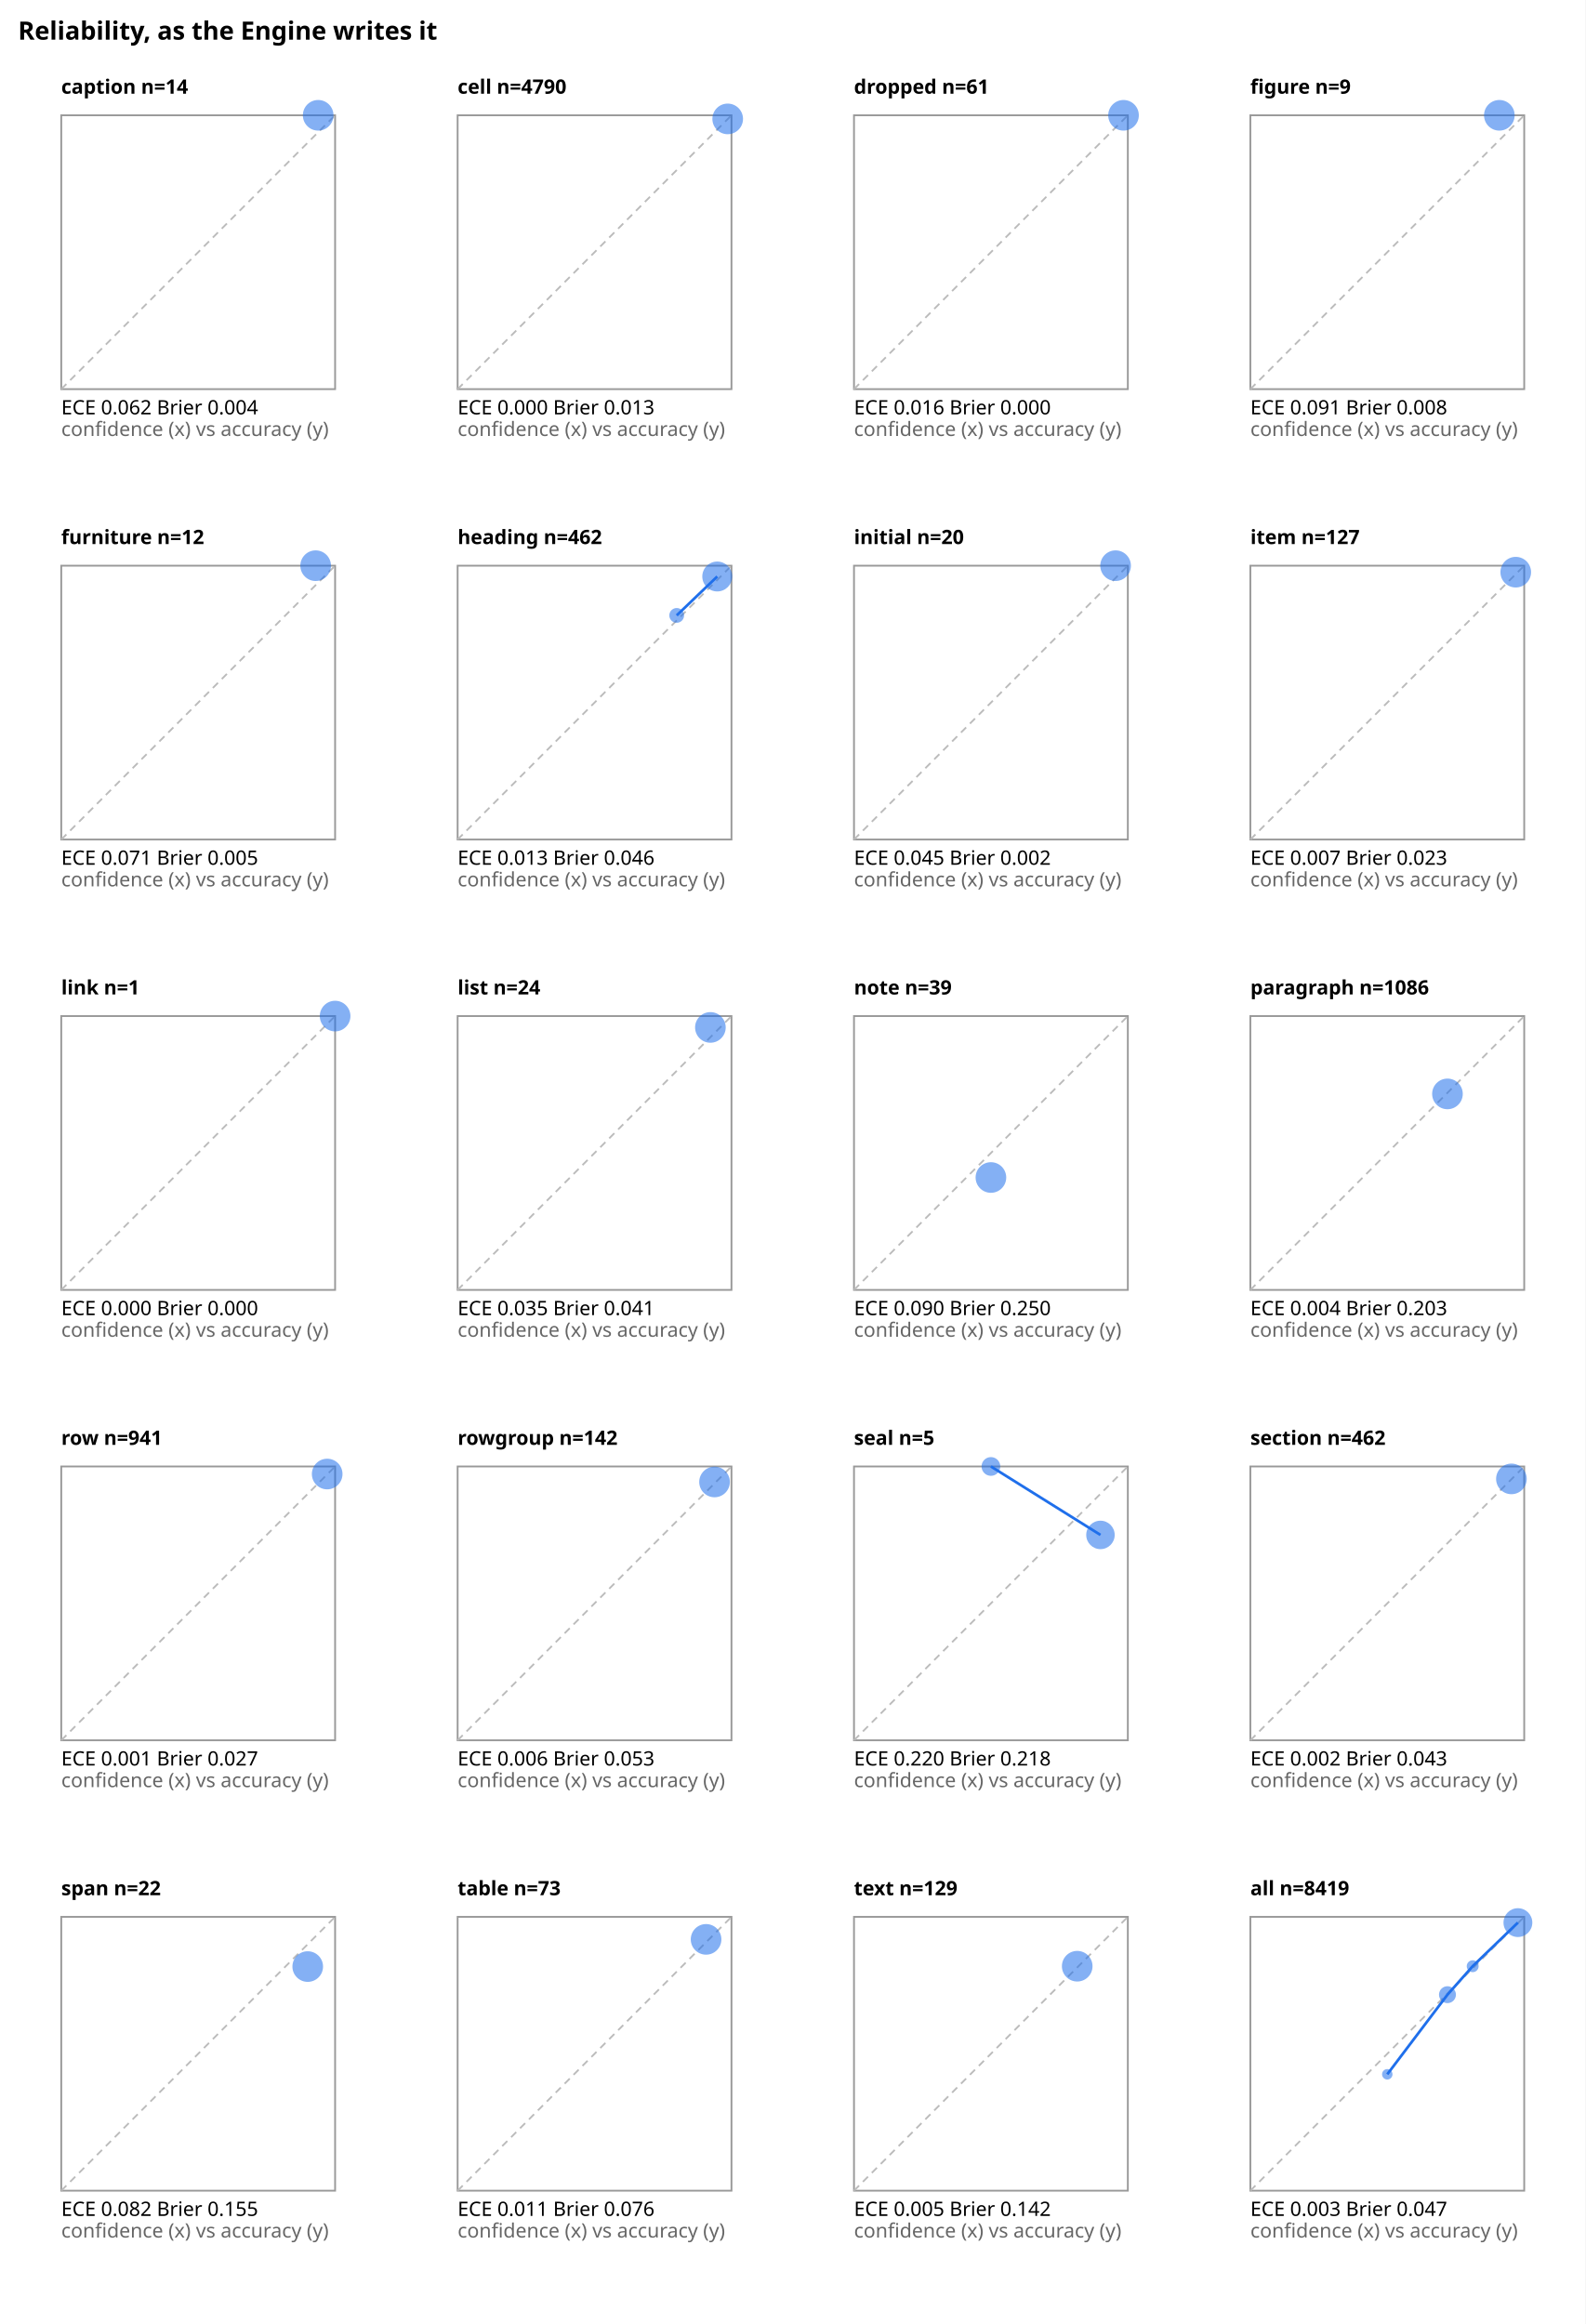
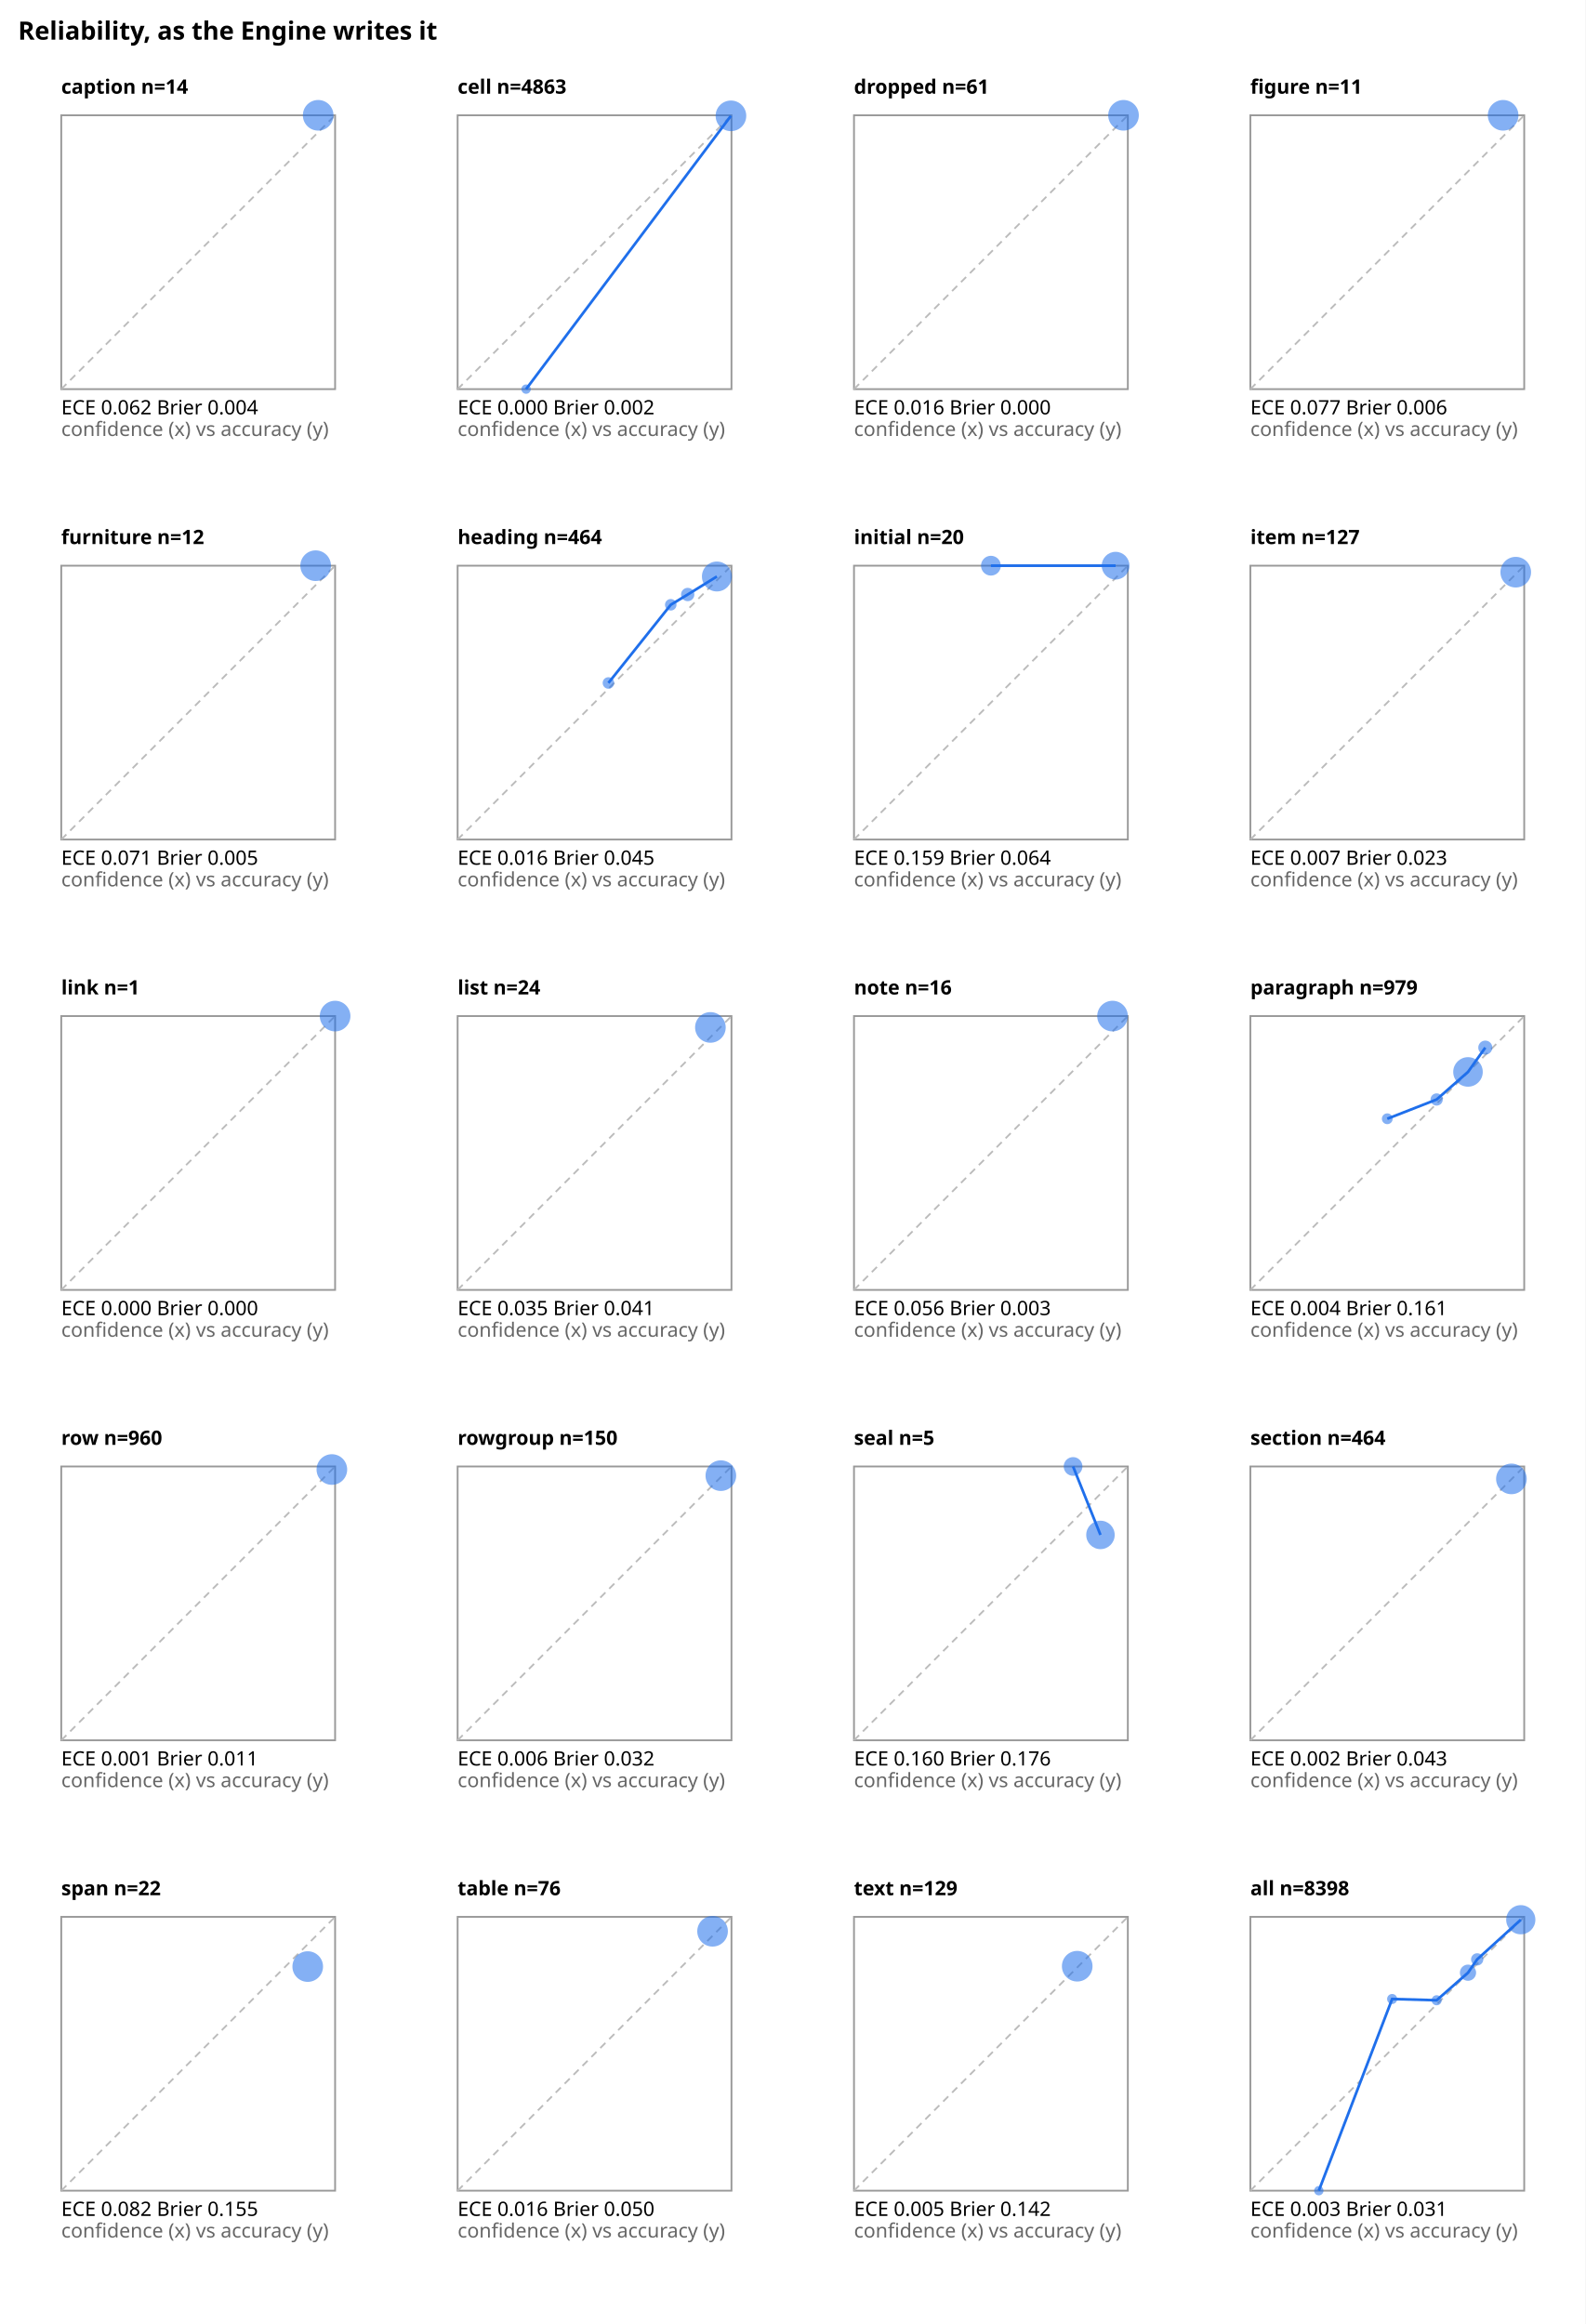
<svg xmlns="http://www.w3.org/2000/svg" viewBox="0 0 880 1290" font-family="sans-serif" font-size="11">
  <rect width="100%" height="100%" fill="#fff" />
  <text x="10" y="22" font-size="14" font-weight="bold">Reliability, as the Engine writes it</text>
  <g>
    <rect x="34" y="64" width="152" height="152" fill="none" stroke="#999" />
    <line x1="34" y1="216.0" x2="186" y2="64.0" stroke="#bbb" stroke-dasharray="4 3" />
    <polyline fill="none" stroke="#1f6feb" stroke-width="1.5" points="176.6,64.0" />
    <circle cx="176.6" cy="64.0" r="8.5" fill="#1f6feb" fill-opacity="0.55" />
    <text x="34" y="52" font-weight="bold">caption  n=14</text>
    <text x="34" y="230">ECE 0.062  Brier 0.004</text>
    <text x="34" y="242" fill="#666">confidence (x) vs accuracy (y)</text>
  </g>
  <g>
    <rect x="254" y="64" width="152" height="152" fill="none" stroke="#999" />
    <line x1="254" y1="216.0" x2="406" y2="64.0" stroke="#bbb" stroke-dasharray="4 3" />
-     <polyline fill="none" stroke="#1f6feb" stroke-width="1.5" points="403.9,66.0" />
-     <circle cx="403.9" cy="66.0" r="8.5" fill="#1f6feb" fill-opacity="0.55" />
-     <text x="254" y="52" font-weight="bold">cell  n=4790</text>
-     <text x="254" y="230">ECE 0.000  Brier 0.013</text>
+     <polyline fill="none" stroke="#1f6feb" stroke-width="1.5" points="292.0,216.0 405.7,64.3" />
+     <circle cx="292.0" cy="216.0" r="2.6" fill="#1f6feb" fill-opacity="0.55" />
+     <circle cx="405.7" cy="64.3" r="8.5" fill="#1f6feb" fill-opacity="0.55" />
+     <text x="254" y="52" font-weight="bold">cell  n=4863</text>
+     <text x="254" y="230">ECE 0.000  Brier 0.002</text>
    <text x="254" y="242" fill="#666">confidence (x) vs accuracy (y)</text>
  </g>
  <g>
    <rect x="474" y="64" width="152" height="152" fill="none" stroke="#999" />
    <line x1="474" y1="216.0" x2="626" y2="64.0" stroke="#bbb" stroke-dasharray="4 3" />
    <polyline fill="none" stroke="#1f6feb" stroke-width="1.5" points="623.6,64.0" />
    <circle cx="623.6" cy="64.0" r="8.5" fill="#1f6feb" fill-opacity="0.55" />
    <text x="474" y="52" font-weight="bold">dropped  n=61</text>
    <text x="474" y="230">ECE 0.016  Brier 0.000</text>
    <text x="474" y="242" fill="#666">confidence (x) vs accuracy (y)</text>
  </g>
  <g>
    <rect x="694" y="64" width="152" height="152" fill="none" stroke="#999" />
    <line x1="694" y1="216.0" x2="846" y2="64.0" stroke="#bbb" stroke-dasharray="4 3" />
-     <polyline fill="none" stroke="#1f6feb" stroke-width="1.5" points="832.2,64.0" />
-     <circle cx="832.2" cy="64.0" r="8.5" fill="#1f6feb" fill-opacity="0.55" />
-     <text x="694" y="52" font-weight="bold">figure  n=9</text>
-     <text x="694" y="230">ECE 0.091  Brier 0.008</text>
+     <polyline fill="none" stroke="#1f6feb" stroke-width="1.5" points="834.3,64.0" />
+     <circle cx="834.3" cy="64.0" r="8.5" fill="#1f6feb" fill-opacity="0.55" />
+     <text x="694" y="52" font-weight="bold">figure  n=11</text>
+     <text x="694" y="230">ECE 0.077  Brier 0.006</text>
    <text x="694" y="242" fill="#666">confidence (x) vs accuracy (y)</text>
  </g>
  <g>
    <rect x="34" y="314" width="152" height="152" fill="none" stroke="#999" />
    <line x1="34" y1="466.0" x2="186" y2="314.0" stroke="#bbb" stroke-dasharray="4 3" />
    <polyline fill="none" stroke="#1f6feb" stroke-width="1.5" points="175.2,314.0" />
    <circle cx="175.2" cy="314.0" r="8.5" fill="#1f6feb" fill-opacity="0.55" />
    <text x="34" y="302" font-weight="bold">furniture  n=12</text>
    <text x="34" y="480">ECE 0.071  Brier 0.005</text>
    <text x="34" y="492" fill="#666">confidence (x) vs accuracy (y)</text>
  </g>
  <g>
    <rect x="254" y="314" width="152" height="152" fill="none" stroke="#999" />
    <line x1="254" y1="466.0" x2="406" y2="314.0" stroke="#bbb" stroke-dasharray="4 3" />
-     <polyline fill="none" stroke="#1f6feb" stroke-width="1.5" points="375.6,341.6 398.1,320.0" />
-     <circle cx="375.6" cy="341.6" r="4.1" fill="#1f6feb" fill-opacity="0.55" />
-     <circle cx="398.1" cy="320.0" r="8.3" fill="#1f6feb" fill-opacity="0.55" />
-     <text x="254" y="302" font-weight="bold">heading  n=462</text>
-     <text x="254" y="480">ECE 0.013  Brier 0.046</text>
+     <polyline fill="none" stroke="#1f6feb" stroke-width="1.5" points="337.7,379.1 372.3,335.7 381.7,330.0 397.9,320.0" />
+     <circle cx="337.7" cy="379.1" r="3.2" fill="#1f6feb" fill-opacity="0.55" />
+     <circle cx="372.3" cy="335.7" r="3.2" fill="#1f6feb" fill-opacity="0.55" />
+     <circle cx="381.7" cy="330.0" r="3.7" fill="#1f6feb" fill-opacity="0.55" />
+     <circle cx="397.9" cy="320.0" r="8.3" fill="#1f6feb" fill-opacity="0.55" />
+     <text x="254" y="302" font-weight="bold">heading  n=464</text>
+     <text x="254" y="480">ECE 0.016  Brier 0.045</text>
    <text x="254" y="492" fill="#666">confidence (x) vs accuracy (y)</text>
  </g>
  <g>
    <rect x="474" y="314" width="152" height="152" fill="none" stroke="#999" />
    <line x1="474" y1="466.0" x2="626" y2="314.0" stroke="#bbb" stroke-dasharray="4 3" />
-     <polyline fill="none" stroke="#1f6feb" stroke-width="1.5" points="619.2,314.0" />
-     <circle cx="619.2" cy="314.0" r="8.5" fill="#1f6feb" fill-opacity="0.55" />
+     <polyline fill="none" stroke="#1f6feb" stroke-width="1.5" points="550.0,314.0 619.2,314.0" />
+     <circle cx="550.0" cy="314.0" r="5.5" fill="#1f6feb" fill-opacity="0.55" />
+     <circle cx="619.2" cy="314.0" r="7.7" fill="#1f6feb" fill-opacity="0.55" />
    <text x="474" y="302" font-weight="bold">initial  n=20</text>
-     <text x="474" y="480">ECE 0.045  Brier 0.002</text>
+     <text x="474" y="480">ECE 0.159  Brier 0.064</text>
    <text x="474" y="492" fill="#666">confidence (x) vs accuracy (y)</text>
  </g>
  <g>
    <rect x="694" y="314" width="152" height="152" fill="none" stroke="#999" />
    <line x1="694" y1="466.0" x2="846" y2="314.0" stroke="#bbb" stroke-dasharray="4 3" />
    <polyline fill="none" stroke="#1f6feb" stroke-width="1.5" points="841.3,317.6" />
    <circle cx="841.3" cy="317.6" r="8.5" fill="#1f6feb" fill-opacity="0.55" />
    <text x="694" y="302" font-weight="bold">item  n=127</text>
    <text x="694" y="480">ECE 0.007  Brier 0.023</text>
    <text x="694" y="492" fill="#666">confidence (x) vs accuracy (y)</text>
  </g>
  <g>
    <rect x="34" y="564" width="152" height="152" fill="none" stroke="#999" />
    <line x1="34" y1="716.0" x2="186" y2="564.0" stroke="#bbb" stroke-dasharray="4 3" />
    <polyline fill="none" stroke="#1f6feb" stroke-width="1.5" points="186.0,564.0" />
    <circle cx="186.0" cy="564.0" r="8.5" fill="#1f6feb" fill-opacity="0.55" />
    <text x="34" y="552" font-weight="bold">link  n=1</text>
    <text x="34" y="730">ECE 0.000  Brier 0.000</text>
    <text x="34" y="742" fill="#666">confidence (x) vs accuracy (y)</text>
  </g>
  <g>
    <rect x="254" y="564" width="152" height="152" fill="none" stroke="#999" />
    <line x1="254" y1="716.0" x2="406" y2="564.0" stroke="#bbb" stroke-dasharray="4 3" />
    <polyline fill="none" stroke="#1f6feb" stroke-width="1.5" points="394.3,570.3" />
    <circle cx="394.3" cy="570.3" r="8.5" fill="#1f6feb" fill-opacity="0.55" />
    <text x="254" y="552" font-weight="bold">list  n=24</text>
    <text x="254" y="730">ECE 0.035  Brier 0.041</text>
    <text x="254" y="742" fill="#666">confidence (x) vs accuracy (y)</text>
  </g>
  <g>
    <rect x="474" y="564" width="152" height="152" fill="none" stroke="#999" />
    <line x1="474" y1="716.0" x2="626" y2="564.0" stroke="#bbb" stroke-dasharray="4 3" />
-     <polyline fill="none" stroke="#1f6feb" stroke-width="1.5" points="550.0,653.6" />
-     <circle cx="550.0" cy="653.6" r="8.5" fill="#1f6feb" fill-opacity="0.55" />
-     <text x="474" y="552" font-weight="bold">note  n=39</text>
-     <text x="474" y="730">ECE 0.090  Brier 0.250</text>
+     <polyline fill="none" stroke="#1f6feb" stroke-width="1.5" points="617.5,564.0" />
+     <circle cx="617.5" cy="564.0" r="8.5" fill="#1f6feb" fill-opacity="0.55" />
+     <text x="474" y="552" font-weight="bold">note  n=16</text>
+     <text x="474" y="730">ECE 0.056  Brier 0.003</text>
    <text x="474" y="742" fill="#666">confidence (x) vs accuracy (y)</text>
  </g>
  <g>
    <rect x="694" y="564" width="152" height="152" fill="none" stroke="#999" />
    <line x1="694" y1="716.0" x2="846" y2="564.0" stroke="#bbb" stroke-dasharray="4 3" />
-     <polyline fill="none" stroke="#1f6feb" stroke-width="1.5" points="803.4,607.2" />
-     <circle cx="803.4" cy="607.2" r="8.5" fill="#1f6feb" fill-opacity="0.55" />
-     <text x="694" y="552" font-weight="bold">paragraph  n=1086</text>
-     <text x="694" y="730">ECE 0.004  Brier 0.203</text>
+     <polyline fill="none" stroke="#1f6feb" stroke-width="1.5" points="770.0,621.0 797.4,610.3 814.8,595.0 824.4,581.5" />
+     <circle cx="770.0" cy="621.0" r="3.0" fill="#1f6feb" fill-opacity="0.55" />
+     <circle cx="797.4" cy="610.3" r="3.4" fill="#1f6feb" fill-opacity="0.55" />
+     <circle cx="814.8" cy="595.0" r="8.2" fill="#1f6feb" fill-opacity="0.55" />
+     <circle cx="824.4" cy="581.5" r="3.9" fill="#1f6feb" fill-opacity="0.55" />
+     <text x="694" y="552" font-weight="bold">paragraph  n=979</text>
+     <text x="694" y="730">ECE 0.004  Brier 0.161</text>
    <text x="694" y="742" fill="#666">confidence (x) vs accuracy (y)</text>
  </g>
  <g>
    <rect x="34" y="814" width="152" height="152" fill="none" stroke="#999" />
    <line x1="34" y1="966.0" x2="186" y2="814.0" stroke="#bbb" stroke-dasharray="4 3" />
-     <polyline fill="none" stroke="#1f6feb" stroke-width="1.5" points="181.6,818.2" />
-     <circle cx="181.6" cy="818.2" r="8.5" fill="#1f6feb" fill-opacity="0.55" />
-     <text x="34" y="802" font-weight="bold">row  n=941</text>
-     <text x="34" y="980">ECE 0.001  Brier 0.027</text>
+     <polyline fill="none" stroke="#1f6feb" stroke-width="1.5" points="184.2,815.7" />
+     <circle cx="184.2" cy="815.7" r="8.5" fill="#1f6feb" fill-opacity="0.55" />
+     <text x="34" y="802" font-weight="bold">row  n=960</text>
+     <text x="34" y="980">ECE 0.001  Brier 0.011</text>
    <text x="34" y="992" fill="#666">confidence (x) vs accuracy (y)</text>
  </g>
  <g>
    <rect x="254" y="814" width="152" height="152" fill="none" stroke="#999" />
    <line x1="254" y1="966.0" x2="406" y2="814.0" stroke="#bbb" stroke-dasharray="4 3" />
-     <polyline fill="none" stroke="#1f6feb" stroke-width="1.5" points="396.6,822.6" />
-     <circle cx="396.6" cy="822.6" r="8.5" fill="#1f6feb" fill-opacity="0.55" />
-     <text x="254" y="802" font-weight="bold">rowgroup  n=142</text>
-     <text x="254" y="980">ECE 0.006  Brier 0.053</text>
+     <polyline fill="none" stroke="#1f6feb" stroke-width="1.5" points="400.1,819.1" />
+     <circle cx="400.1" cy="819.1" r="8.5" fill="#1f6feb" fill-opacity="0.55" />
+     <text x="254" y="802" font-weight="bold">rowgroup  n=150</text>
+     <text x="254" y="980">ECE 0.006  Brier 0.032</text>
    <text x="254" y="992" fill="#666">confidence (x) vs accuracy (y)</text>
  </g>
  <g>
    <rect x="474" y="814" width="152" height="152" fill="none" stroke="#999" />
    <line x1="474" y1="966.0" x2="626" y2="814.0" stroke="#bbb" stroke-dasharray="4 3" />
-     <polyline fill="none" stroke="#1f6feb" stroke-width="1.5" points="550.0,814.0 610.8,852.0" />
-     <circle cx="550.0" cy="814.0" r="5.2" fill="#1f6feb" fill-opacity="0.55" />
+     <polyline fill="none" stroke="#1f6feb" stroke-width="1.5" points="595.6,814.0 610.8,852.0" />
+     <circle cx="595.6" cy="814.0" r="5.2" fill="#1f6feb" fill-opacity="0.55" />
    <circle cx="610.8" cy="852.0" r="7.9" fill="#1f6feb" fill-opacity="0.55" />
    <text x="474" y="802" font-weight="bold">seal  n=5</text>
-     <text x="474" y="980">ECE 0.220  Brier 0.218</text>
+     <text x="474" y="980">ECE 0.160  Brier 0.176</text>
    <text x="474" y="992" fill="#666">confidence (x) vs accuracy (y)</text>
  </g>
  <g>
    <rect x="694" y="814" width="152" height="152" fill="none" stroke="#999" />
    <line x1="694" y1="966.0" x2="846" y2="814.0" stroke="#bbb" stroke-dasharray="4 3" />
    <polyline fill="none" stroke="#1f6feb" stroke-width="1.5" points="838.9,820.9" />
    <circle cx="838.9" cy="820.9" r="8.5" fill="#1f6feb" fill-opacity="0.55" />
-     <text x="694" y="802" font-weight="bold">section  n=462</text>
+     <text x="694" y="802" font-weight="bold">section  n=464</text>
    <text x="694" y="980">ECE 0.002  Brier 0.043</text>
    <text x="694" y="992" fill="#666">confidence (x) vs accuracy (y)</text>
  </g>
  <g>
    <rect x="34" y="1064" width="152" height="152" fill="none" stroke="#999" />
    <line x1="34" y1="1216.0" x2="186" y2="1064.0" stroke="#bbb" stroke-dasharray="4 3" />
    <polyline fill="none" stroke="#1f6feb" stroke-width="1.5" points="170.8,1091.6" />
    <circle cx="170.8" cy="1091.6" r="8.5" fill="#1f6feb" fill-opacity="0.55" />
    <text x="34" y="1052" font-weight="bold">span  n=22</text>
    <text x="34" y="1230">ECE 0.082  Brier 0.155</text>
    <text x="34" y="1242" fill="#666">confidence (x) vs accuracy (y)</text>
  </g>
  <g>
    <rect x="254" y="1064" width="152" height="152" fill="none" stroke="#999" />
    <line x1="254" y1="1216.0" x2="406" y2="1064.0" stroke="#bbb" stroke-dasharray="4 3" />
-     <polyline fill="none" stroke="#1f6feb" stroke-width="1.5" points="391.9,1076.5" />
-     <circle cx="391.9" cy="1076.5" r="8.5" fill="#1f6feb" fill-opacity="0.55" />
-     <text x="254" y="1052" font-weight="bold">table  n=73</text>
-     <text x="254" y="1230">ECE 0.011  Brier 0.076</text>
+     <polyline fill="none" stroke="#1f6feb" stroke-width="1.5" points="395.5,1072.0" />
+     <circle cx="395.5" cy="1072.0" r="8.5" fill="#1f6feb" fill-opacity="0.55" />
+     <text x="254" y="1052" font-weight="bold">table  n=76</text>
+     <text x="254" y="1230">ECE 0.016  Brier 0.050</text>
    <text x="254" y="1242" fill="#666">confidence (x) vs accuracy (y)</text>
  </g>
  <g>
    <rect x="474" y="1064" width="152" height="152" fill="none" stroke="#999" />
    <line x1="474" y1="1216.0" x2="626" y2="1064.0" stroke="#bbb" stroke-dasharray="4 3" />
    <polyline fill="none" stroke="#1f6feb" stroke-width="1.5" points="597.9,1091.4" />
    <circle cx="597.9" cy="1091.4" r="8.5" fill="#1f6feb" fill-opacity="0.55" />
    <text x="474" y="1052" font-weight="bold">text  n=129</text>
    <text x="474" y="1230">ECE 0.005  Brier 0.142</text>
    <text x="474" y="1242" fill="#666">confidence (x) vs accuracy (y)</text>
  </g>
  <g>
    <rect x="694" y="1064" width="152" height="152" fill="none" stroke="#999" />
    <line x1="694" y1="1216.0" x2="846" y2="1064.0" stroke="#bbb" stroke-dasharray="4 3" />
-     <polyline fill="none" stroke="#1f6feb" stroke-width="1.5" points="770.0,1151.4 803.4,1107.2 817.4,1091.4 842.5,1067.2" />
-     <circle cx="770.0" cy="1151.4" r="2.9" fill="#1f6feb" fill-opacity="0.55" />
-     <circle cx="803.4" cy="1107.2" r="4.7" fill="#1f6feb" fill-opacity="0.55" />
-     <circle cx="817.4" cy="1091.4" r="3.3" fill="#1f6feb" fill-opacity="0.55" />
-     <circle cx="842.5" cy="1067.2" r="8.0" fill="#1f6feb" fill-opacity="0.55" />
-     <text x="694" y="1052" font-weight="bold">all  n=8419</text>
-     <text x="694" y="1230">ECE 0.003  Brier 0.047</text>
+     <polyline fill="none" stroke="#1f6feb" stroke-width="1.5" points="732.0,1216.0 772.7,1109.6 797.4,1110.3 814.8,1095.0 819.9,1087.6 844.1,1065.6" />
+     <circle cx="732.0" cy="1216.0" r="2.6" fill="#1f6feb" fill-opacity="0.55" />
+     <circle cx="772.7" cy="1109.6" r="2.8" fill="#1f6feb" fill-opacity="0.55" />
+     <circle cx="797.4" cy="1110.3" r="2.8" fill="#1f6feb" fill-opacity="0.55" />
+     <circle cx="814.8" cy="1095.0" r="4.5" fill="#1f6feb" fill-opacity="0.55" />
+     <circle cx="819.9" cy="1087.6" r="3.4" fill="#1f6feb" fill-opacity="0.55" />
+     <circle cx="844.1" cy="1065.6" r="8.1" fill="#1f6feb" fill-opacity="0.55" />
+     <text x="694" y="1052" font-weight="bold">all  n=8398</text>
+     <text x="694" y="1230">ECE 0.003  Brier 0.031</text>
    <text x="694" y="1242" fill="#666">confidence (x) vs accuracy (y)</text>
  </g>
</svg>
